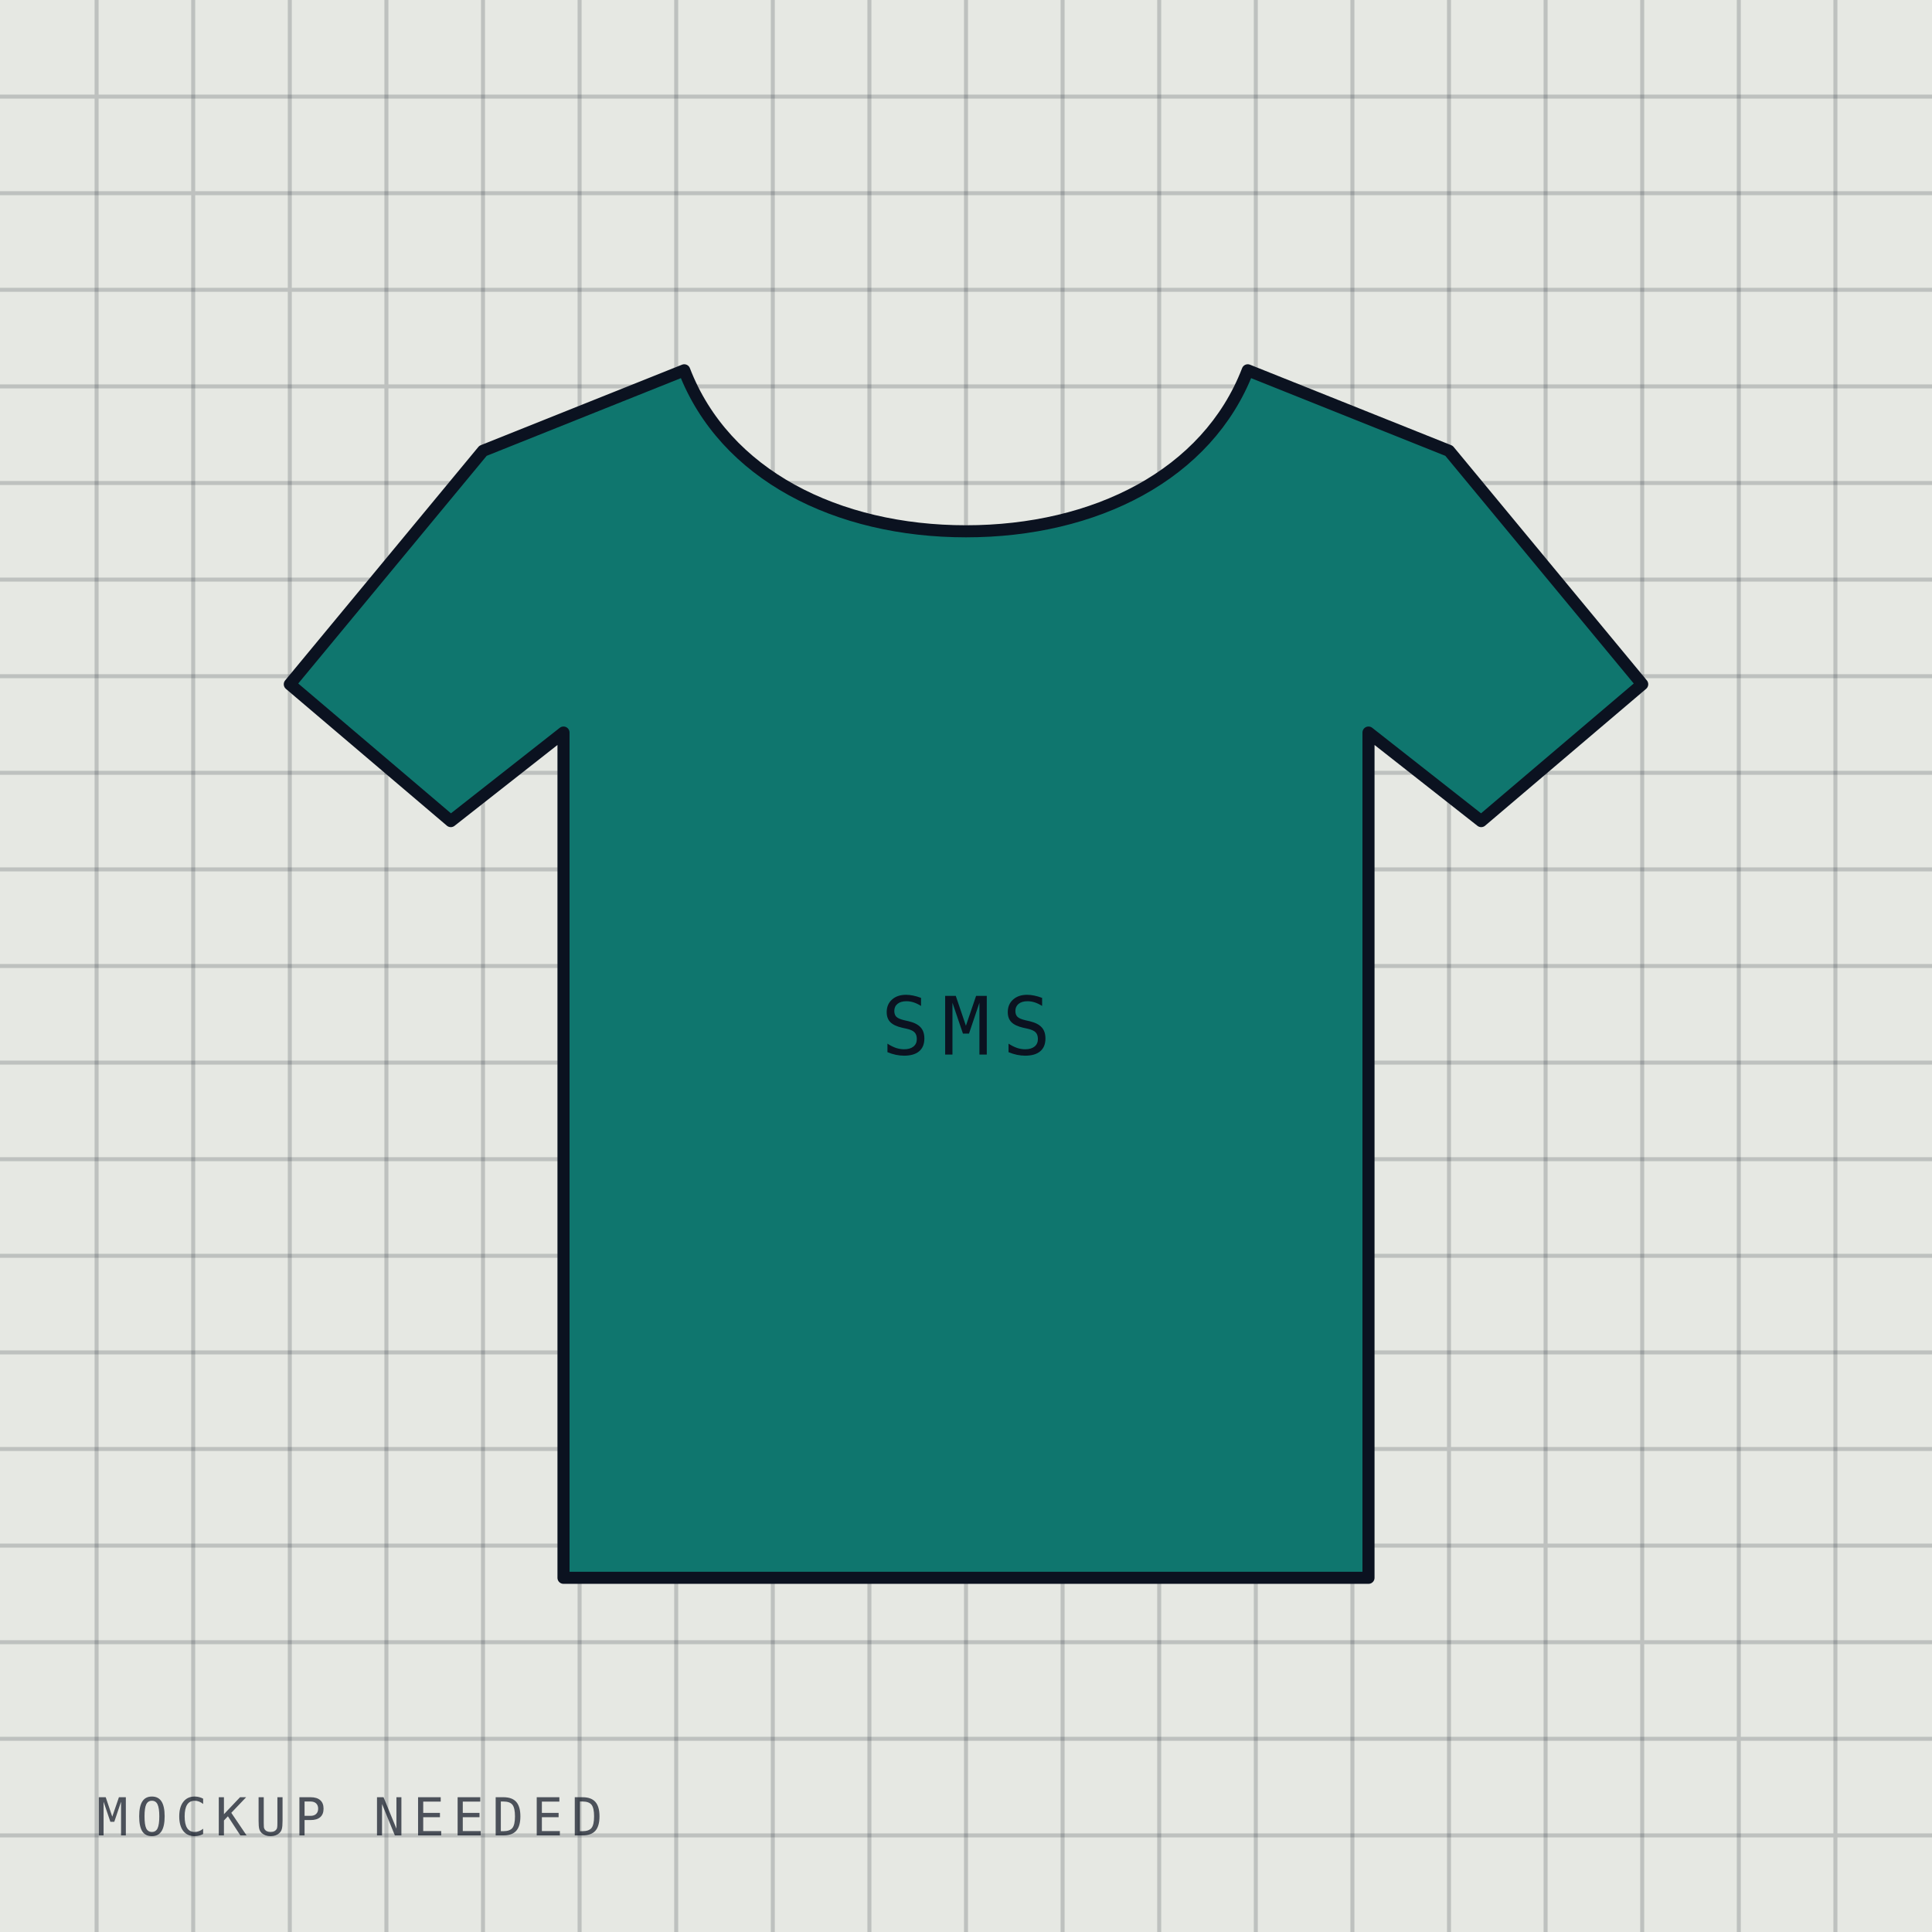
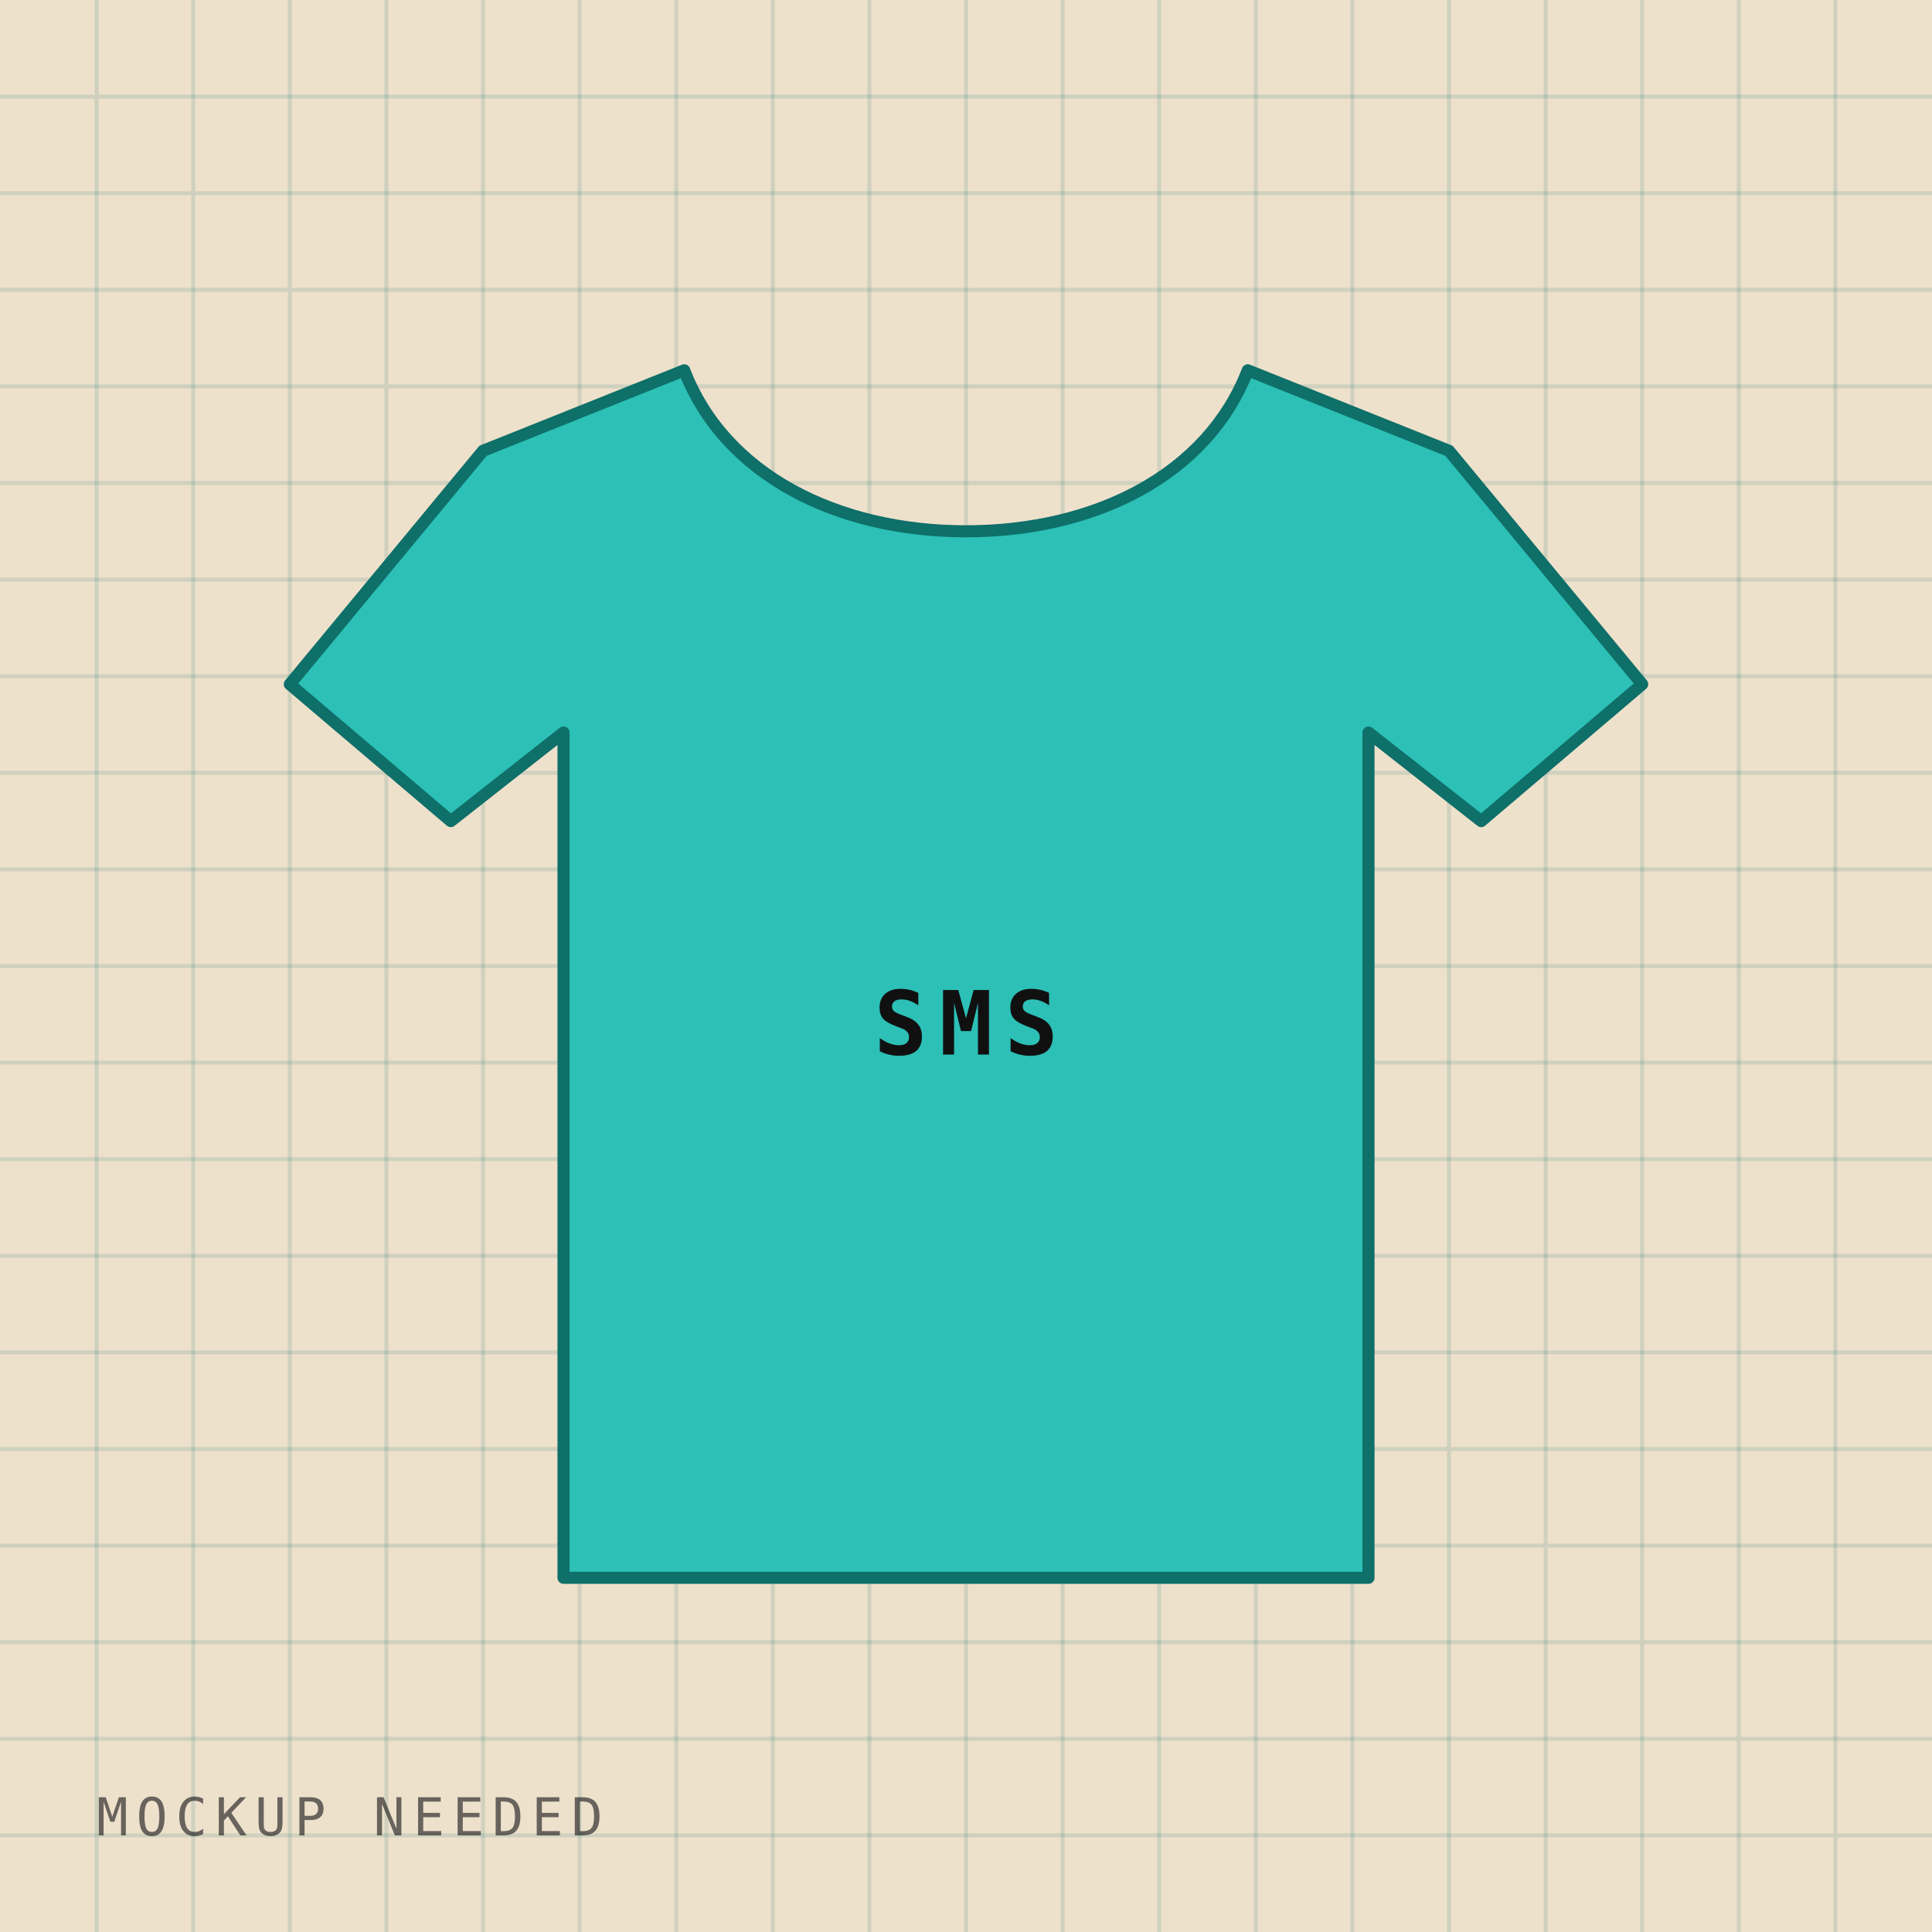
<svg xmlns="http://www.w3.org/2000/svg" viewBox="0 0 480 480">
-   <rect width="480" height="480" fill="#e6e8e3" />
-   <g fill="none" stroke="#0b1220" stroke-opacity=".18" stroke-width="1">
+   <rect width="480" height="480" fill="#eee1cc" />
+   <g fill="none" stroke="#0f6f69" stroke-opacity=".14" stroke-width="1">
    <path d="M24 0V480M0 24H480" />
    <path d="M48 0V480M0 48H480" />
    <path d="M72 0V480M0 72H480" />
    <path d="M96 0V480M0 96H480" />
    <path d="M120 0V480M0 120H480" />
    <path d="M144 0V480M0 144H480" />
    <path d="M168 0V480M0 168H480" />
    <path d="M192 0V480M0 192H480" />
    <path d="M216 0V480M0 216H480" />
    <path d="M240 0V480M0 240H480" />
    <path d="M264 0V480M0 264H480" />
    <path d="M288 0V480M0 288H480" />
    <path d="M312 0V480M0 312H480" />
    <path d="M336 0V480M0 336H480" />
    <path d="M360 0V480M0 360H480" />
    <path d="M384 0V480M0 384H480" />
    <path d="M408 0V480M0 408H480" />
    <path d="M432 0V480M0 432H480" />
    <path d="M456 0V480M0 456H480" />
  </g>
-   <path d="M170 92 L120 112 L72 170 L112 204 L140 182 L140 392 L340 392 L340 182 L368 204 L408 170 L360 112 L310 92 C300 118 272 132 240 132 C208 132 180 118 170 92 Z" fill="#0f766e" stroke="#0b1220" stroke-width="3" stroke-linejoin="round" />
-   <text x="240" y="262" text-anchor="middle" font-family="monospace" font-size="20" letter-spacing="3" fill="#0b1220">SMS</text>
-   <text x="24" y="456" font-family="monospace" font-size="13" letter-spacing="2" fill="#0b1220" fill-opacity=".7">MOCKUP NEEDED</text>
+   <path d="M170 92 L120 112 L72 170 L112 204 L140 182 L140 392 L340 392 L340 182 L368 204 L408 170 L360 112 L310 92 C300 118 272 132 240 132 C208 132 180 118 170 92 Z" fill="#2cc0b6" stroke="#0f6f69" stroke-width="3" stroke-linejoin="round" />
+   <text x="240" y="262" text-anchor="middle" font-family="monospace" font-weight="700" font-size="22" letter-spacing="3" fill="#101011">SMS</text>
+   <text x="24" y="456" font-family="monospace" font-size="13" letter-spacing="2" fill="#101011" fill-opacity=".6">MOCKUP NEEDED</text>
</svg>
